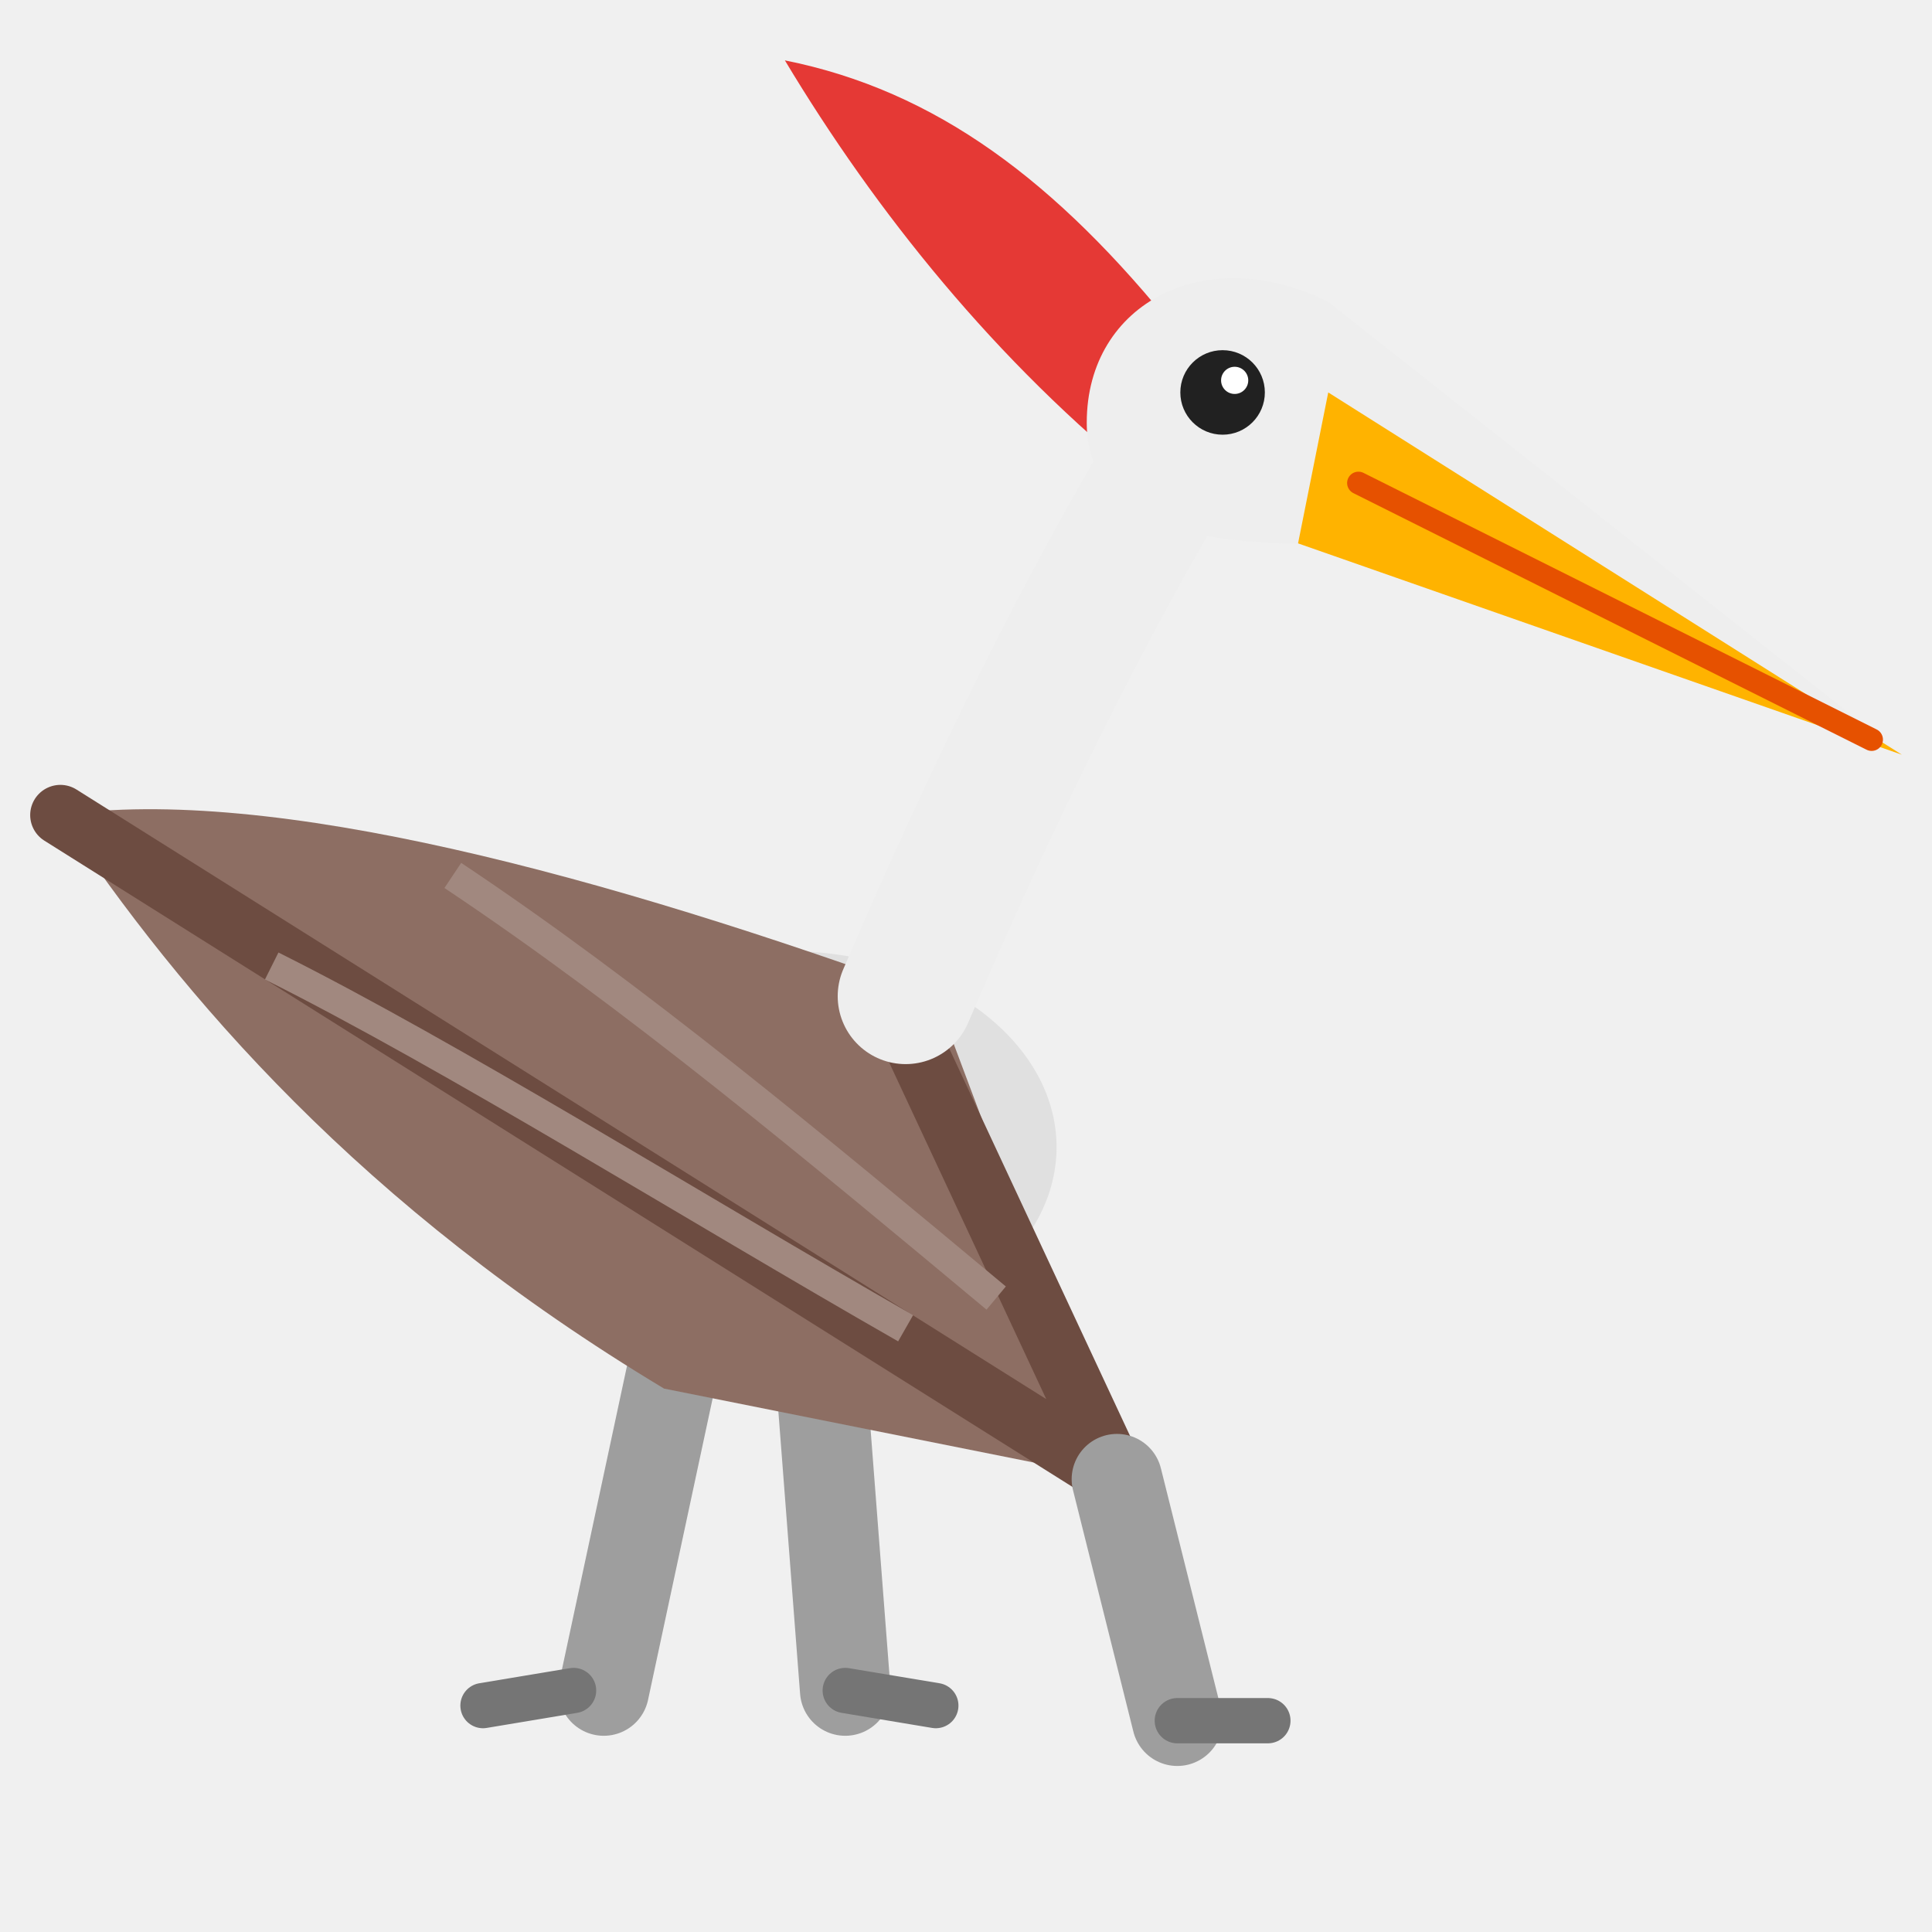
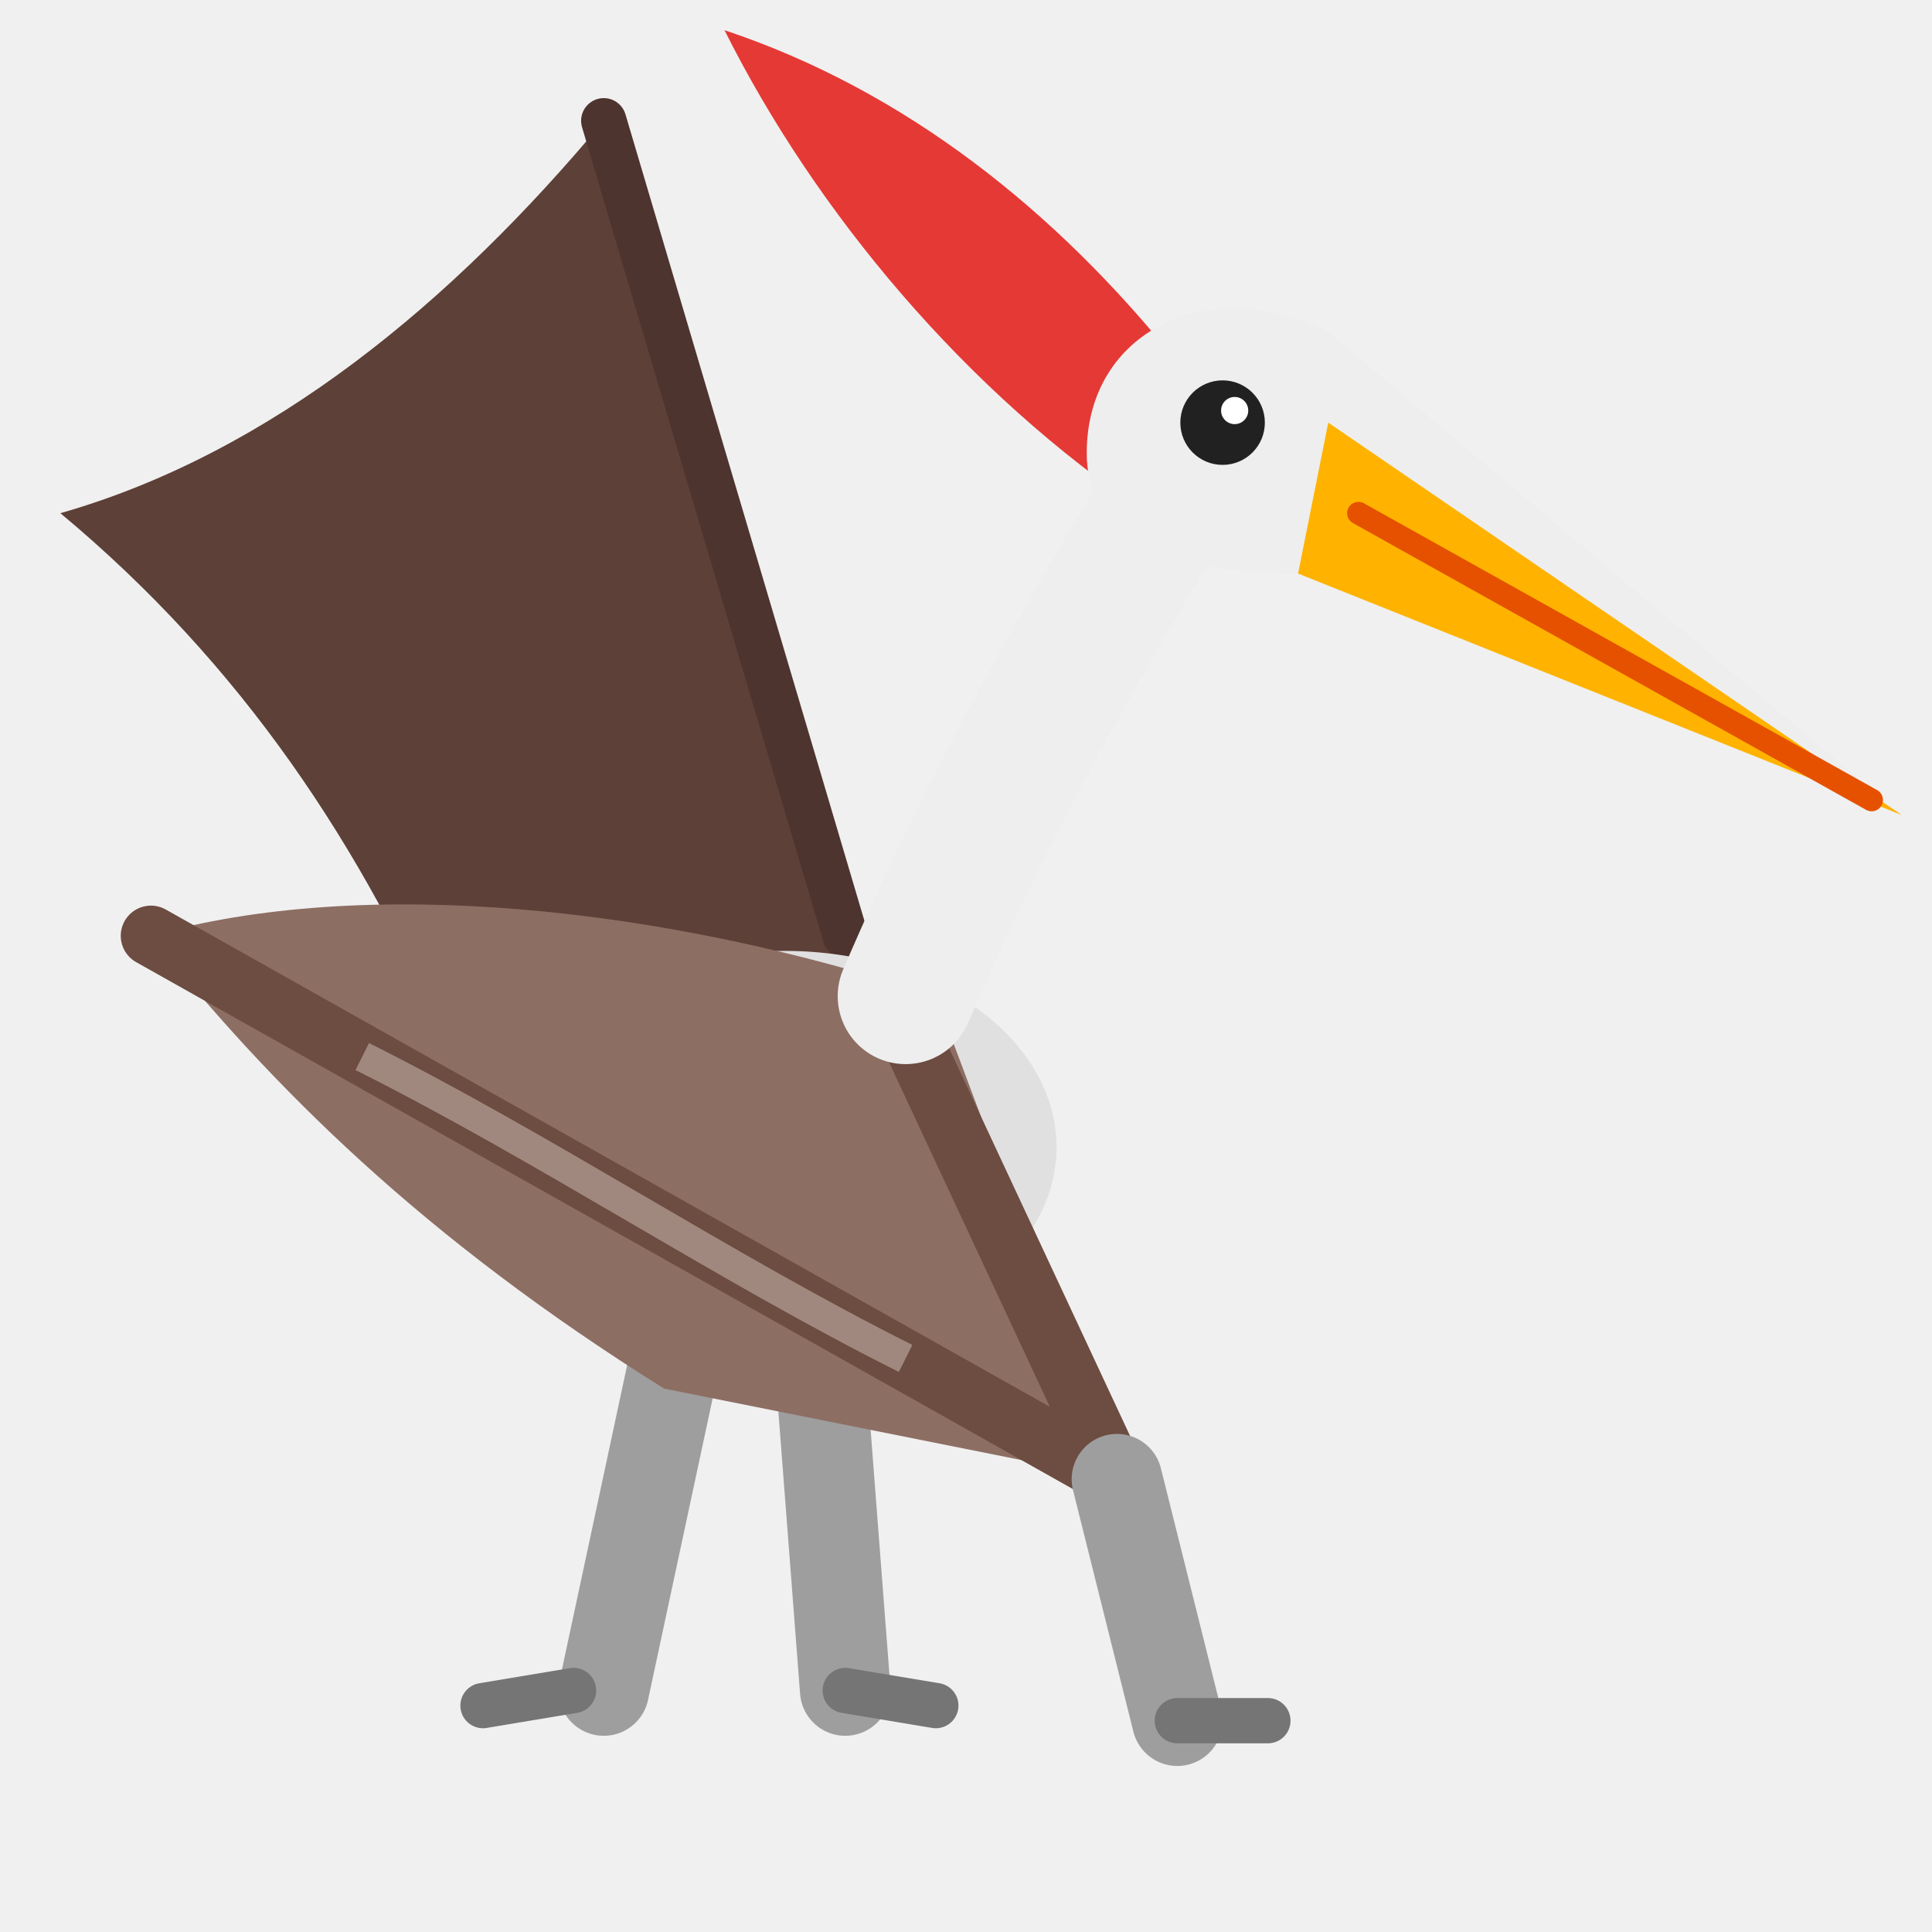
<svg xmlns="http://www.w3.org/2000/svg" viewBox="0 0 128 128">
+   <path d="M58 64 C52 50 46 30 40 8 C30 20 18 30 4 34 C16 44 24 56 30 70 C40 66 50 64 58 66 Z" fill="#5d4037" />
+   <path d="M40 8 L56 62" stroke="#4e342e" stroke-width="3" stroke-linecap="round" />
  <path d="M46 84 L40 112 M54 86 L56 112" stroke="#9e9e9e" stroke-width="6" fill="none" stroke-linecap="round" />
  <path d="M38 112 l-6 1 M56 112 l6 1" stroke="#757575" stroke-width="3" stroke-linecap="round" />
  <ellipse cx="52" cy="76" rx="18" ry="13" fill="#e0e0e0" />
-   <path d="M62 66 C40 58 18 52 4 54 C12 66 24 80 44 92 L74 98 Z" fill="#8d6e63" />
-   <path d="M60 68 L74 98 L4 54" stroke="#6d4c41" stroke-width="4" fill="none" stroke-linecap="round" stroke-linejoin="round" />
-   <path d="M18 64 C30 70 46 80 60 88 M30 58 C42 66 54 76 66 86" stroke="#a1887f" stroke-width="2" fill="none" />
+   <path d="M62 66 C44 60 24 58 10 62 C18 72 28 82 44 92 L74 98 Z" fill="#8d6e63" />
+   <path d="M60 68 L74 98 L10 62" stroke="#6d4c41" stroke-width="4" fill="none" stroke-linecap="round" stroke-linejoin="round" />
+   <path d="M24 70 C36 76 48 84 60 90" stroke="#a1887f" stroke-width="2" fill="none" />
  <path d="M74 98 L78 114" stroke="#9e9e9e" stroke-width="6" stroke-linecap="round" />
  <path d="M78 114 l6 0" stroke="#757575" stroke-width="3" stroke-linecap="round" />
-   <path d="M60 66 C66 52 72 40 78 30" stroke="#eeeeee" stroke-width="9" fill="none" stroke-linecap="round" />
-   <path d="M78 22 C70 12 62 6 52 4 C58 14 66 24 76 32 Z" fill="#e53935" />
-   <path d="M72 28 C72 20 80 16 88 20 L126 50 L86 36 C78 36 72 34 72 28 Z" fill="#eeeeee" />
-   <path d="M88 26 L126 50 L86 36 Z" fill="#ffb300" />
-   <path d="M90 32 L124 49" stroke="#e65100" stroke-width="1.5" stroke-linecap="round" />
-   <circle cx="81" cy="26" r="2.8" fill="#212121" />
-   <circle cx="81.8" cy="25.2" r=".9" fill="#fff" />
+   <path d="M60 66 C66 52 72 42 78 32" stroke="#eeeeee" stroke-width="9" fill="none" stroke-linecap="round" />
+   <path d="M78 24 C70 14 60 6 48 2 C54 14 64 26 76 34 Z" fill="#e53935" />
+   <path d="M72 30 C72 22 80 18 88 22 L126 54 L86 38 C78 38 72 36 72 30 Z" fill="#eeeeee" />
+   <path d="M88 28 L126 54 L86 38 Z" fill="#ffb300" />
+   <path d="M90 34 L124 53" stroke="#e65100" stroke-width="1.5" stroke-linecap="round" />
+   <circle cx="81" cy="28" r="2.8" fill="#212121" />
+   <circle cx="81.8" cy="27.2" r=".9" fill="#fff" />
</svg>
